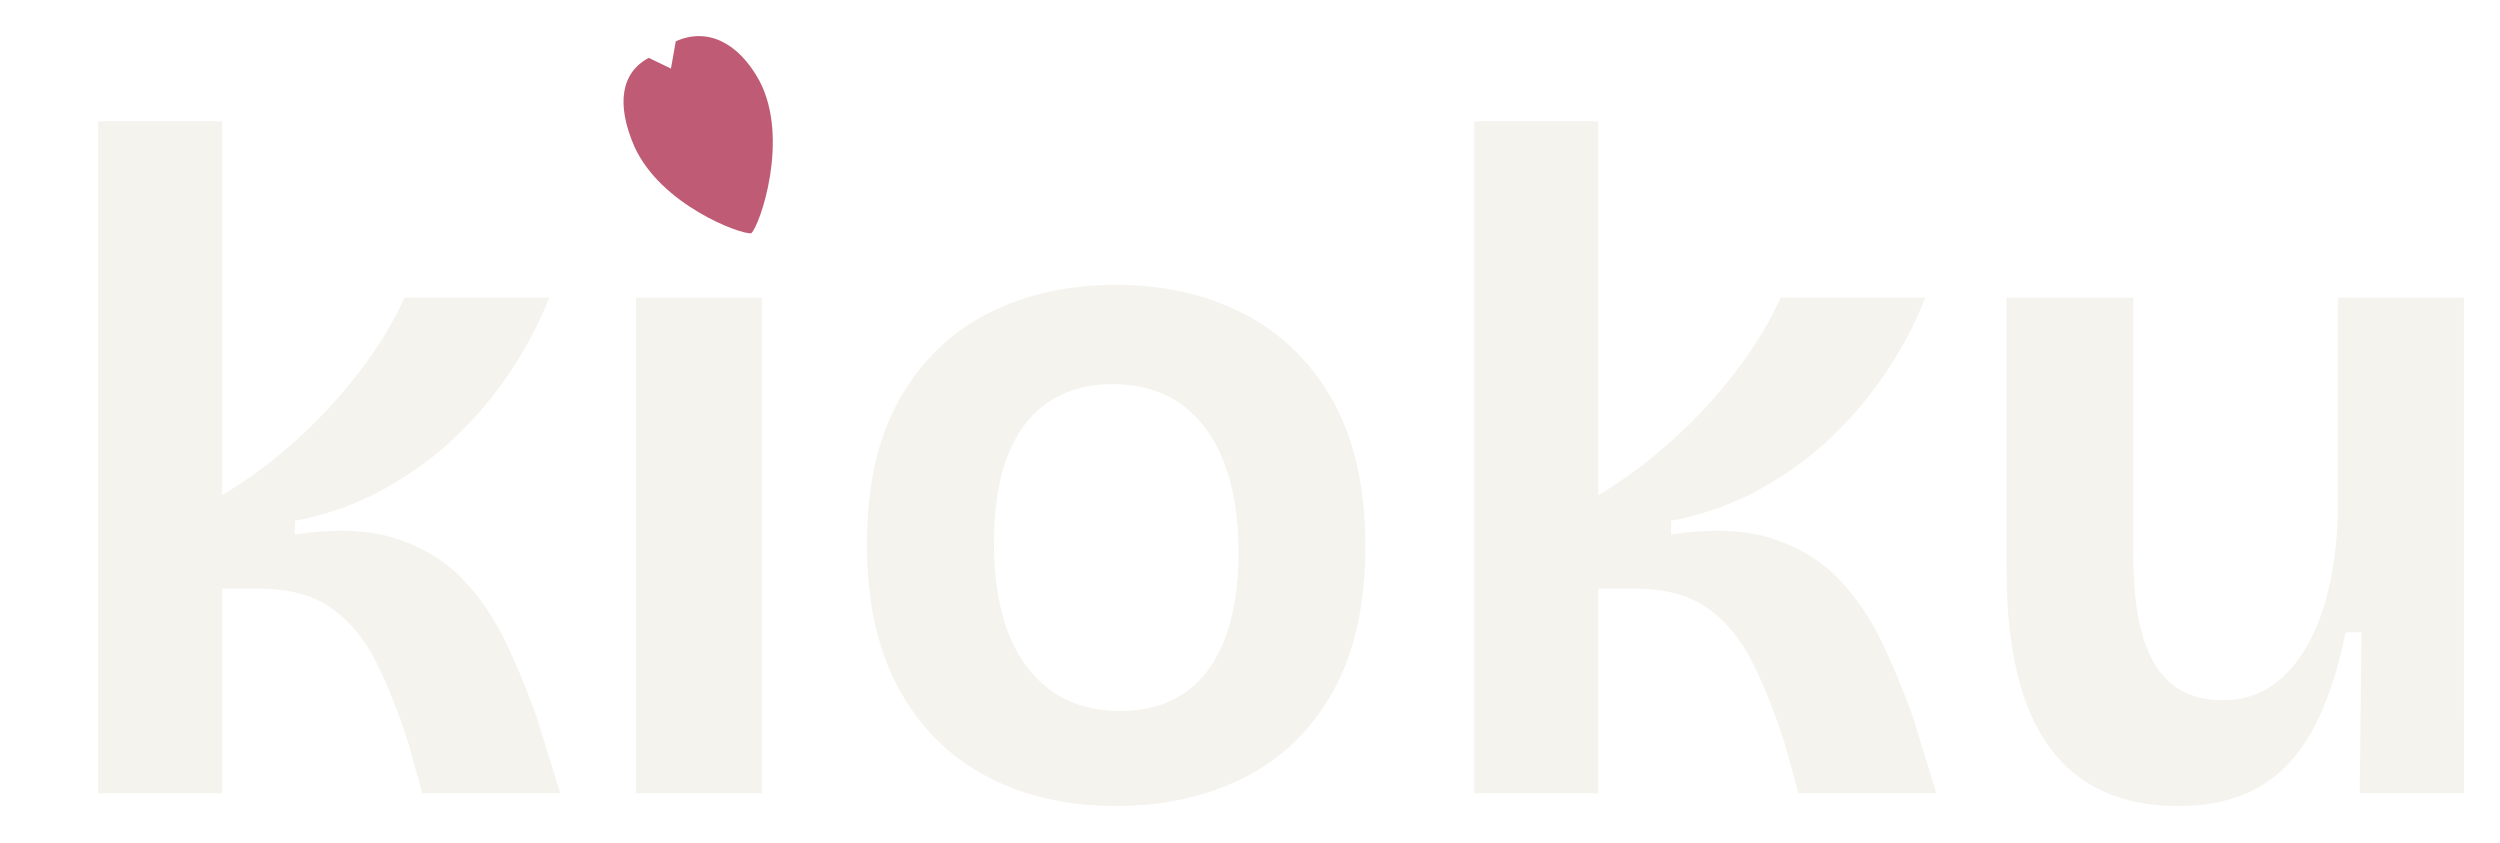
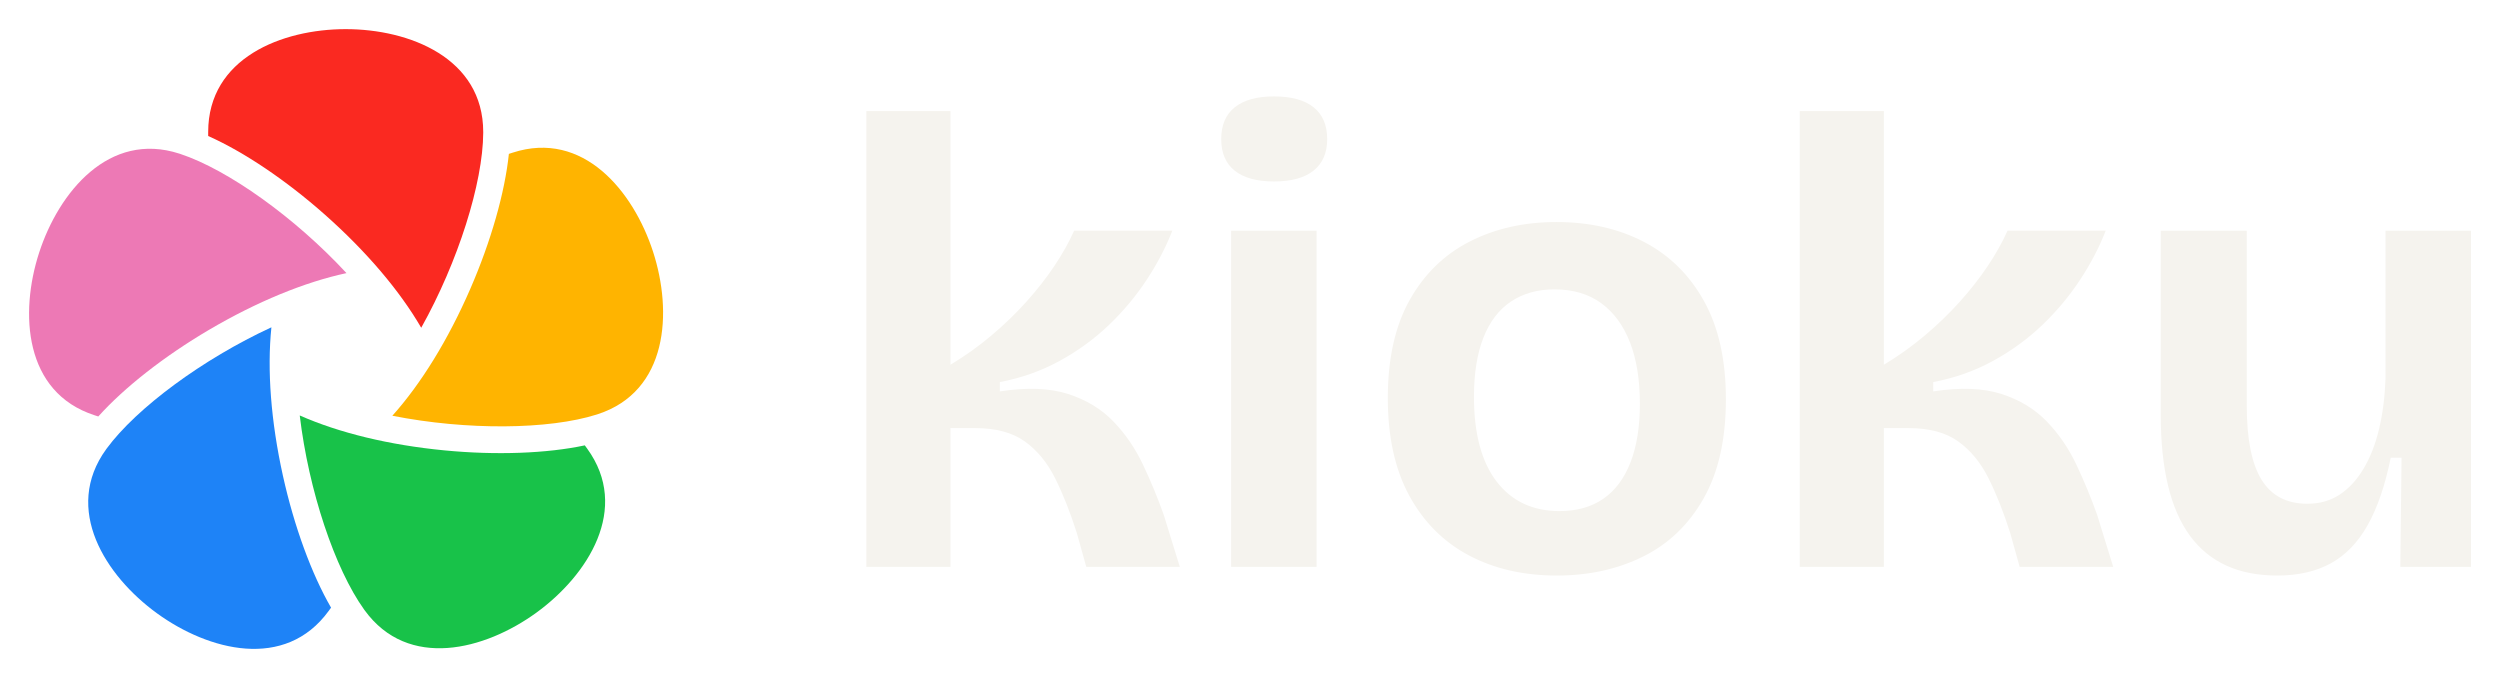
- <svg xmlns="http://www.w3.org/2000/svg" width="103.84" height="35" viewBox="0 0 103.84 35" fill="none">
-   <path fill="#f5f3ee" d="M4.074 32.95V5.037H9.225V20.571Q10.552 19.773 11.725 18.786Q12.899 17.798 13.876 16.71Q14.853 15.621 15.594 14.513Q16.335 13.405 16.799 12.36H22.811Q22.227 13.867 21.248 15.359Q20.269 16.851 18.939 18.127Q17.609 19.403 15.922 20.329Q14.235 21.255 12.249 21.632V22.203Q14.747 21.82 16.425 22.361Q18.103 22.901 19.203 24.044Q20.304 25.187 21.017 26.694Q21.731 28.201 22.29 29.774L23.27 32.95H17.542L16.964 30.876Q16.36 28.979 15.641 27.535Q14.923 26.091 13.785 25.271Q12.648 24.452 10.739 24.45L9.225 24.449V32.95ZM26.412 32.95V12.363H31.645V32.95ZM46.361 33.48Q43.307 33.48 40.976 32.247Q38.646 31.014 37.327 28.595Q36.008 26.176 36.008 22.607Q36.008 18.98 37.355 16.592Q38.701 14.204 41.04 13.018Q43.378 11.831 46.337 11.831Q49.363 11.831 51.702 13.052Q54.042 14.273 55.377 16.68Q56.712 19.087 56.712 22.688Q56.712 26.34 55.356 28.743Q53.999 31.147 51.648 32.314Q49.298 33.48 46.361 33.48ZM46.526 29.533Q48.111 29.533 49.206 28.779Q50.3 28.024 50.872 26.543Q51.445 25.061 51.445 22.966Q51.445 20.758 50.839 19.2Q50.232 17.643 49.075 16.799Q47.918 15.955 46.21 15.955Q44.663 15.955 43.552 16.699Q42.439 17.443 41.862 18.913Q41.284 20.383 41.284 22.532Q41.284 25.918 42.674 27.725Q44.064 29.533 46.526 29.533ZM61.235 32.95V5.037H66.386V20.571Q67.713 19.773 68.886 18.786Q70.06 17.798 71.037 16.71Q72.014 15.621 72.755 14.513Q73.496 13.405 73.96 12.36H79.972Q79.388 13.867 78.409 15.359Q77.43 16.851 76.1 18.127Q74.77 19.403 73.083 20.329Q71.396 21.255 69.41 21.632V22.203Q71.908 21.82 73.586 22.361Q75.264 22.901 76.364 24.044Q77.465 25.187 78.178 26.694Q78.892 28.201 79.451 29.774L80.431 32.95H74.704L74.125 30.876Q73.521 28.979 72.802 27.535Q72.084 26.091 70.946 25.271Q69.809 24.452 67.9 24.45L66.386 24.449V32.95ZM90.476 33.48Q86.922 33.48 85.132 31.044Q83.343 28.608 83.343 23.642V12.363H88.61V23.081Q88.61 26.145 89.517 27.614Q90.424 29.084 92.325 29.084Q93.442 29.084 94.29 28.53Q95.138 27.977 95.754 26.951Q96.37 25.926 96.707 24.524Q97.045 23.121 97.108 21.427V12.363H102.341V24.35L102.344 32.95H98.013L98.089 26.265H97.427Q96.916 28.788 96.018 30.386Q95.12 31.984 93.757 32.732Q92.394 33.48 90.476 33.48Z" />
-   <path fill="#bf5b74" d="M31.205 9.688C31.563 9.363 32.812 5.764 31.543 3.355C30.672 1.762 29.376 1.127 28.068 1.717L27.869 2.848L26.948 2.404C25.791 3.016 25.590 4.334 26.346 6.078C27.437 8.507 30.767 9.752 31.205 9.688Z" />
+ <svg xmlns="http://www.w3.org/2000/svg" width="129.06" height="35" viewBox="0 0 129.06 35" fill="none">
+   <path transform="translate(1.5 29.2647) scale(0.3314)" d="M130.43 0V-71H143.532V-31.487Q146.908 -33.517 149.893 -36.029Q152.878 -38.54 155.364 -41.309Q157.85 -44.078 159.734 -46.897Q161.618 -49.715 162.798 -52.373H178.091Q176.607 -48.539 174.116 -44.745Q171.625 -40.951 168.242 -37.705Q164.859 -34.459 160.568 -32.103Q156.277 -29.747 151.226 -28.788V-27.336Q157.58 -28.31 161.848 -26.935Q166.116 -25.56 168.915 -22.653Q171.714 -19.746 173.529 -15.912Q175.344 -12.079 176.766 -8.079L179.26 0H164.689L163.218 -5.274Q161.683 -10.099 159.854 -13.772Q158.026 -17.446 155.132 -19.531Q152.239 -21.616 147.383 -21.62L143.532 -21.624V0Z M187.252 0V-52.366H200.563V0ZM193.929 -60.038Q189.918 -60.038 187.813 -61.718Q185.709 -63.398 185.709 -66.631Q185.709 -69.901 187.82 -71.594Q189.932 -73.287 193.921 -73.287Q197.997 -73.287 200.107 -71.59Q202.218 -69.894 202.218 -66.635Q202.218 -63.431 200.103 -61.735Q197.987 -60.038 193.929 -60.038Z M237.995 1.35Q230.226 1.35 224.298 -1.786Q218.371 -4.923 215.015 -11.076Q211.66 -17.229 211.66 -26.308Q211.66 -35.535 215.086 -41.609Q218.512 -47.683 224.46 -50.701Q230.407 -53.72 237.935 -53.72Q245.631 -53.72 251.582 -50.614Q257.534 -47.508 260.93 -41.384Q264.326 -35.261 264.326 -26.103Q264.326 -16.814 260.875 -10.7Q257.424 -4.585 251.445 -1.617Q245.467 1.35 237.995 1.35ZM238.416 -8.691Q242.448 -8.691 245.231 -10.61Q248.015 -12.53 249.471 -16.297Q250.928 -20.065 250.928 -25.395Q250.928 -31.012 249.385 -34.974Q247.842 -38.935 244.899 -41.082Q241.955 -43.229 237.612 -43.229Q233.677 -43.229 230.849 -41.336Q228.02 -39.443 226.551 -35.704Q225.081 -31.965 225.081 -26.5Q225.081 -17.887 228.617 -13.289Q232.152 -8.691 238.416 -8.691Z M275.83 0V-71H288.932V-31.487Q292.308 -33.517 295.293 -36.029Q298.278 -38.54 300.764 -41.309Q303.25 -44.078 305.134 -46.897Q307.018 -49.715 308.198 -52.373H323.491Q322.007 -48.539 319.516 -44.745Q317.025 -40.951 313.642 -37.705Q310.259 -34.459 305.968 -32.103Q301.677 -29.747 296.626 -28.788V-27.336Q302.98 -28.31 307.248 -26.935Q311.516 -25.56 314.315 -22.653Q317.114 -19.746 318.929 -15.912Q320.744 -12.079 322.166 -8.079L324.66 0H310.089L308.618 -5.274Q307.083 -10.099 305.254 -13.772Q303.426 -17.446 300.532 -19.531Q297.639 -21.616 292.783 -21.62L288.932 -21.624V0Z M350.21 1.35Q341.169 1.35 336.617 -4.847Q332.065 -11.044 332.065 -23.676V-52.366H345.465V-25.103Q345.465 -17.309 347.771 -13.571Q350.077 -9.834 354.914 -9.834Q357.756 -9.834 359.913 -11.241Q362.07 -12.649 363.636 -15.258Q365.203 -17.867 366.061 -21.433Q366.92 -25 367.08 -29.311V-52.366H380.391V-21.874L380.398 0H369.383L369.575 -17.004H367.89Q366.591 -10.586 364.308 -6.521Q362.024 -2.457 358.556 -0.553Q355.089 1.35 350.21 1.35Z" fill="#f5f3ee" />
+   <g transform="translate(-4.0598 -3.7686) scale(0.055459)">
+     <path fill="#FA2921" d="M375.48,267.63c38.64,34.21,69.78,70.87,89.82,105.42c34.42-61.56,57.42-134.71,57.71-181.3   c0-0.33,0-0.63,0-0.91c0-68.94-68.77-95.77-128.01-95.77s-128.01,26.83-128.01,95.77c0,0.94,0,2.2,0,3.72   C300.01,209.24,339.15,235.47,375.48,267.63z" />
+     <path fill="#ED79B5" d="M164.7,455.63c24.15-26.87,61.2-55.99,103.01-80.61c44.48-26.18,88.97-44.47,128.02-52.84   c-47.91-51.76-110.37-96.24-154.6-110.91c-0.31-0.1-0.6-0.19-0.86-0.28c-65.57-21.3-112.34,35.81-130.64,92.15   c-18.3,56.34-14.04,130.04,51.53,151.34C162.05,454.77,163.25,455.16,164.7,455.63z" />
+     <path fill="#FFB400" d="M681.07,302.19c-18.3-56.34-65.07-113.45-130.64-92.15c-0.9,0.29-2.1,0.68-3.54,1.15   c-3.75,35.93-16.6,81.27-35.96,125.76c-20.59,47.32-45.84,88.27-72.51,118c69.18,13.72,145.86,12.98,190.26-1.14   c0.31-0.1,0.6-0.2,0.86-0.28C695.11,432.22,699.37,358.52,681.07,302.19z" />
+     <path fill="#1E83F7" d="M336.54,510.71c-11.15-50.39-14.8-98.36-10.7-138.08c-64.03,29.57-125.63,75.23-153.26,112.76   c-0.19,0.26-0.37,0.51-0.53,0.73c-40.52,55.78-0.66,117.91,47.27,152.72c47.92,34.82,119.33,53.54,159.86-2.24   c0.56-0.76,1.3-1.78,2.19-3.01C363.28,602.32,347.02,558.08,336.54,510.71z" />
+     <path fill="#18C249" d="M617.57,482.52c-35.33,7.54-82.42,9.33-130.72,4.66c-51.37-4.96-98.11-16.32-134.63-32.5   c8.33,70.03,32.73,142.73,59.88,180.6c0.19,0.26,0.37,0.51,0.53,0.73c40.52,55.78,111.93,37.06,159.86,2.24   c47.92-34.82,87.79-96.95,47.27-152.72C619.2,484.77,618.46,483.75,617.57,482.52z" />
+   </g>
</svg>
